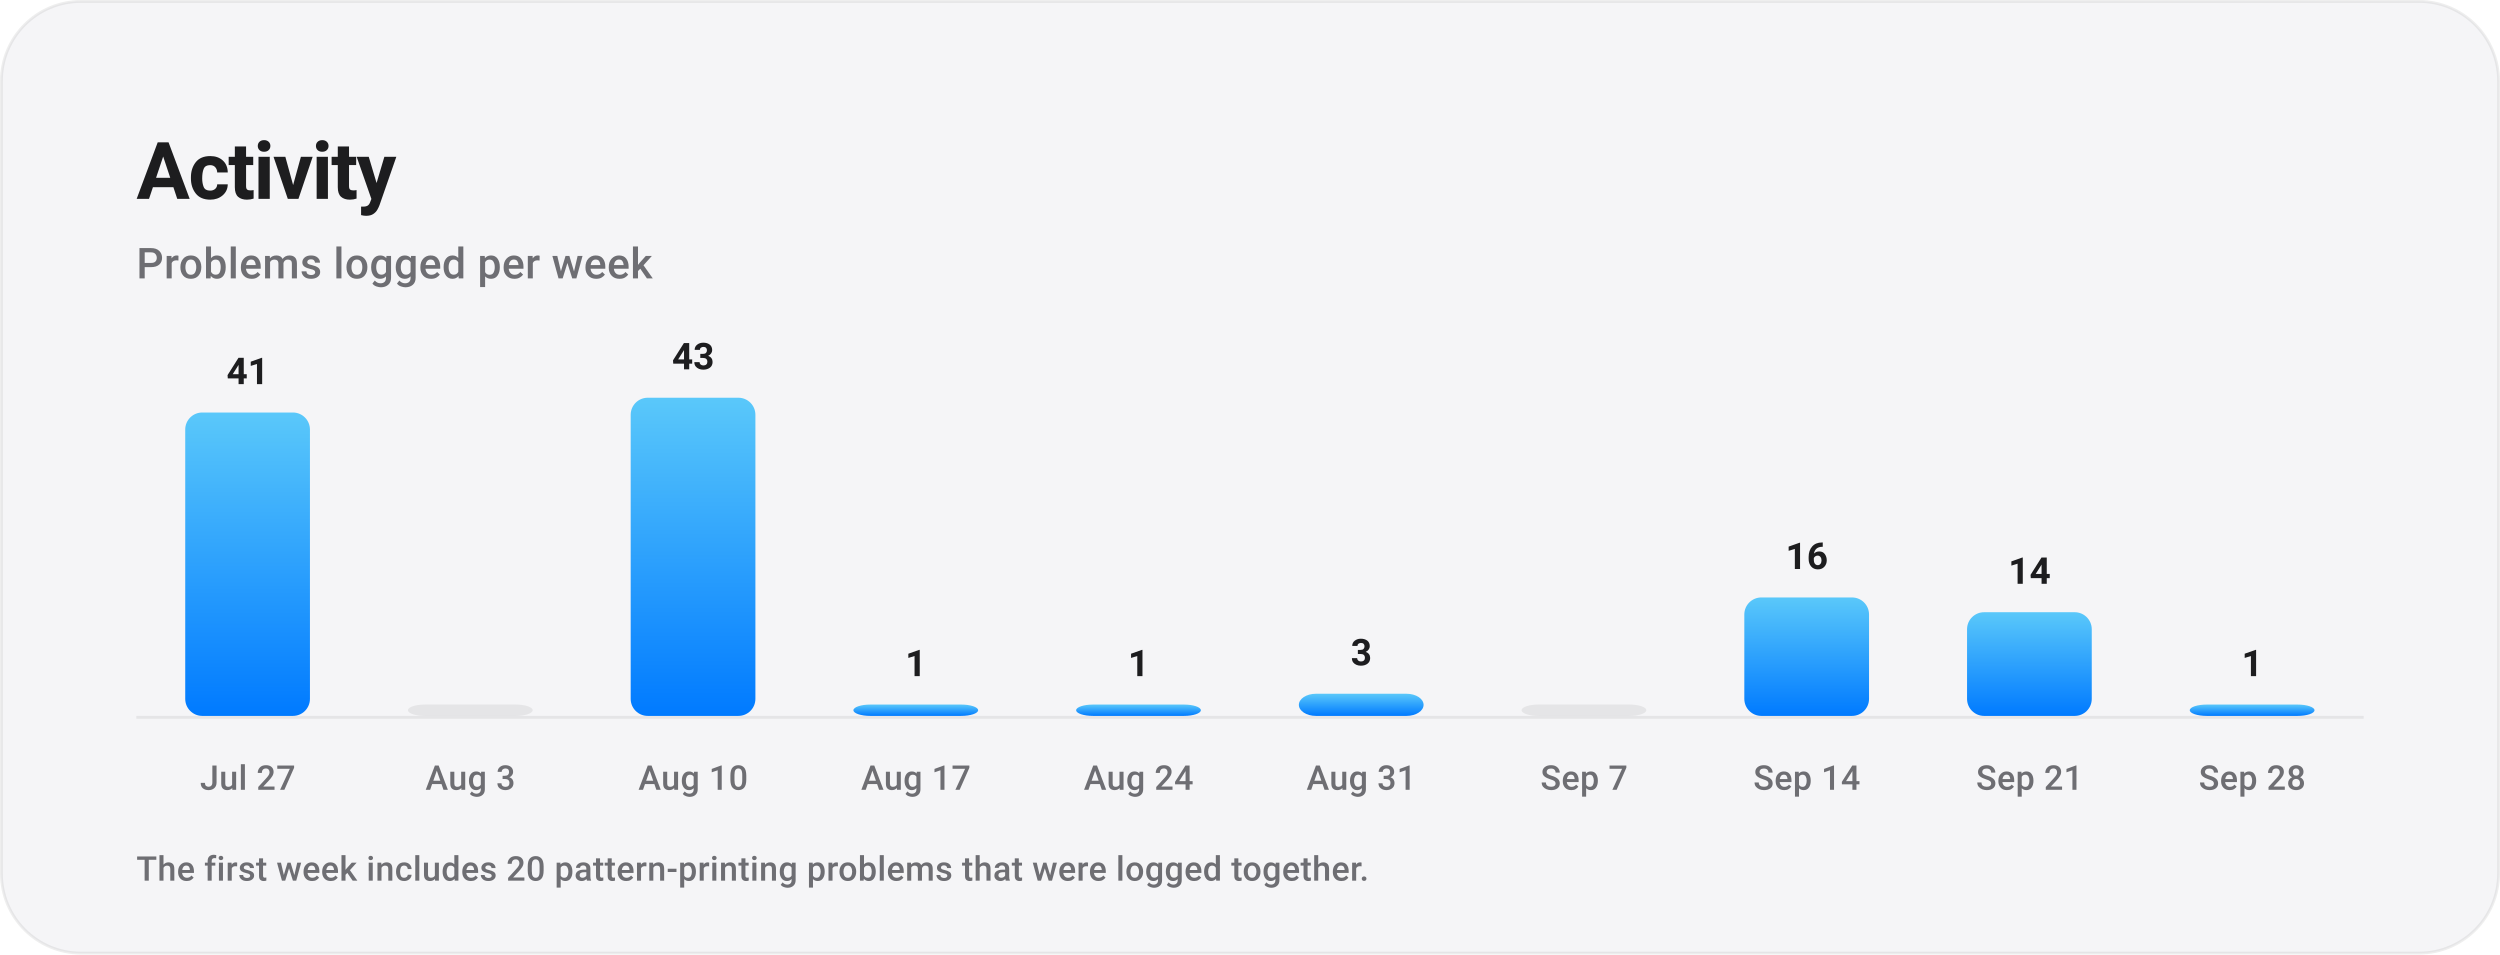
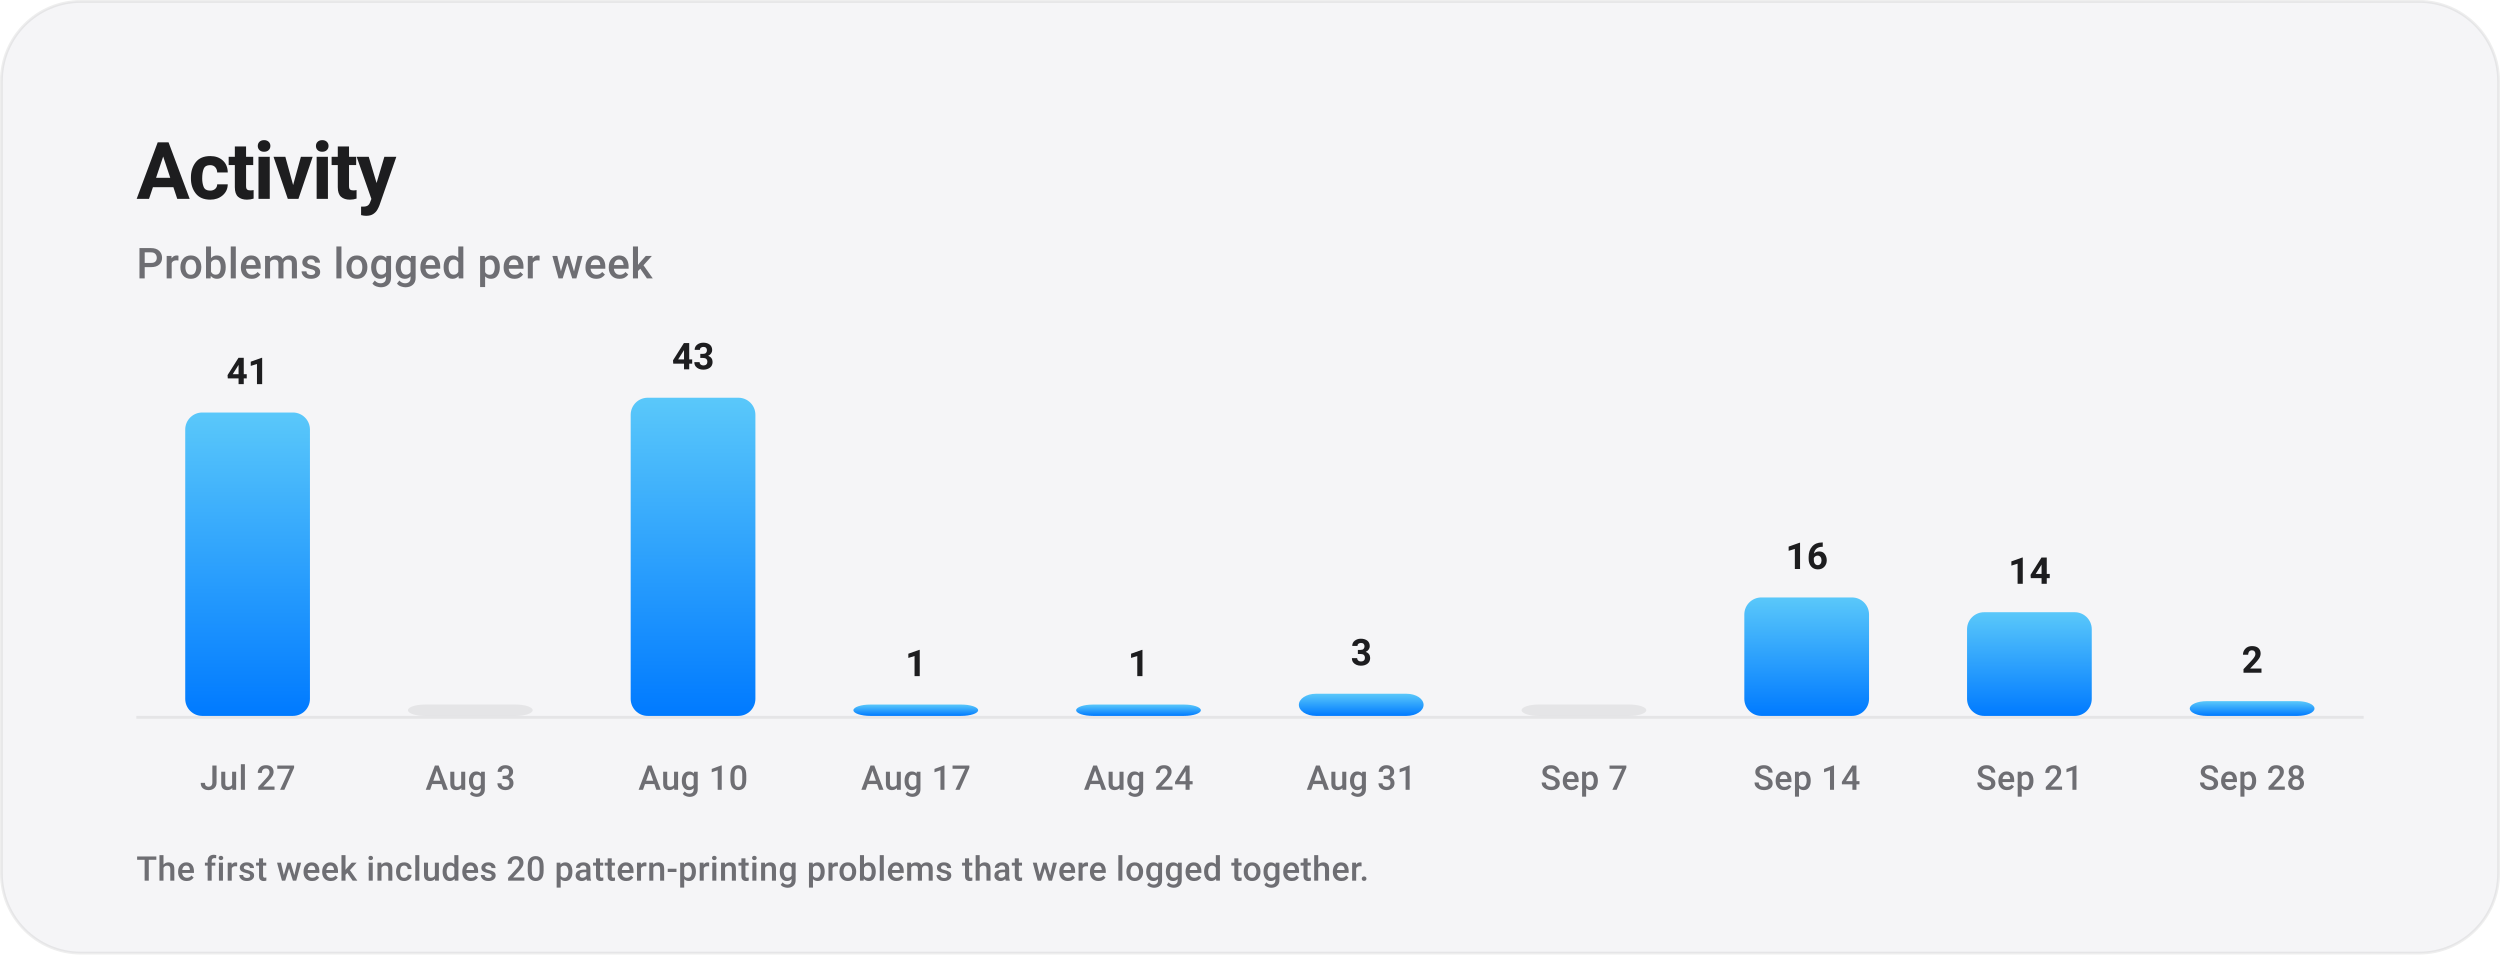
<svg xmlns="http://www.w3.org/2000/svg" width="880" height="336" viewBox="0 0 880 336" role="img" aria-labelledby="t d">
  <defs>
    <style>
text { font-family: -apple-system, BlinkMacSystemFont, "SF Pro Display", "SF Pro Text", "Segoe UI Variable Display", "Segoe UI", system-ui, Roboto, Helvetica, Arial, sans-serif; }
.num { font-variant-numeric: tabular-nums; }
@keyframes grow { from { transform: scaleX(0); } to { transform: scaleX(1); } }
@keyframes rise { from { transform: scaleY(0); } to { transform: scaleY(1); } }
@keyframes pop { from { opacity: 0; transform: scale(.92); } to { opacity: 1; transform: scale(1); } }
@keyframes fade { from { opacity: 0; transform: translateY(6px); } to { opacity: 1; transform: translateY(0); } }
.grow { transform-box: fill-box; transform-origin: 0% 50%; animation: grow .8s cubic-bezier(.22,1,.36,1) both; }
.rise { transform-box: fill-box; transform-origin: 50% 100%; animation: rise .8s cubic-bezier(.22,1,.36,1) both; }
.pop { transform-box: fill-box; transform-origin: 50% 50%; animation: pop .8s cubic-bezier(.22,1,.36,1) both; }
.fade { animation: fade .7s cubic-bezier(.22,1,.36,1) both; }
@media (prefers-reduced-motion: reduce) { .grow, .rise, .pop { transform-box: fill-box; transform-origin: 50% 50%; animation: pop .8s cubic-bezier(.22,1,.36,1) both; }
.fade { animation: none; } }
</style>
    <linearGradient id="acc" x1="0" y1="0" x2="1" y2="0">
      <stop offset="0" stop-color="#007AFF" />
      <stop offset="1" stop-color="#5AC8FA" />
    </linearGradient>
    <linearGradient id="accv" x1="0" y1="1" x2="0" y2="0">
      <stop offset="0" stop-color="#007AFF" />
      <stop offset="1" stop-color="#5AC8FA" />
    </linearGradient>
  </defs>
  <rect x="0.5" y="0.5" width="879" height="335" rx="28" fill="#F5F5F7" stroke="rgba(0,0,0,0.07)" />
  <text x="48" y="70" font-size="28" font-weight="700" fill="#1D1D1F" text-anchor="start" letter-spacing="-0.02em">Activity</text>
  <text x="48" y="98" font-size="15" font-weight="500" fill="#6E6E73" text-anchor="start" letter-spacing="0.01em">Problems logged per week</text>
  <line x1="48" y1="252.5" x2="832" y2="252.5" stroke="rgba(0,0,0,0.07)" />
  <rect class="rise" style="animation-delay:0ms" x="65.2" y="145.2" width="43.9" height="106.8" rx="6" fill="url(#accv)" />
  <text x="87.2" y="135.2" font-size="13" font-weight="650" fill="#1D1D1F" text-anchor="middle" letter-spacing="0.0em" class="num">41</text>
  <text x="87.2" y="278" font-size="12" font-weight="500" fill="#6E6E73" text-anchor="middle" letter-spacing="0.01em">Jul 27</text>
  <rect class="rise" style="animation-delay:50ms" x="143.6" y="248.0" width="43.9" height="4.0" rx="6" fill="rgba(0,0,0,0.07)" />
  <text x="165.6" y="278" font-size="12" font-weight="500" fill="#6E6E73" text-anchor="middle" letter-spacing="0.01em">Aug 3</text>
  <rect class="rise" style="animation-delay:100ms" x="222.0" y="140.0" width="43.9" height="112.0" rx="6" fill="url(#accv)" />
  <text x="244.0" y="130.0" font-size="13" font-weight="650" fill="#1D1D1F" text-anchor="middle" letter-spacing="0.0em" class="num">43</text>
  <text x="244.0" y="278" font-size="12" font-weight="500" fill="#6E6E73" text-anchor="middle" letter-spacing="0.01em">Aug 10</text>
  <rect class="rise" style="animation-delay:150ms" x="300.4" y="248.0" width="43.9" height="4.0" rx="6" fill="url(#accv)" />
  <text x="322.4" y="238.0" font-size="13" font-weight="650" fill="#1D1D1F" text-anchor="middle" letter-spacing="0.0em" class="num">1</text>
  <text x="322.4" y="278" font-size="12" font-weight="500" fill="#6E6E73" text-anchor="middle" letter-spacing="0.01em">Aug 17</text>
  <rect class="rise" style="animation-delay:200ms" x="378.8" y="248.0" width="43.9" height="4.0" rx="6" fill="url(#accv)" />
  <text x="400.8" y="238.0" font-size="13" font-weight="650" fill="#1D1D1F" text-anchor="middle" letter-spacing="0.0em" class="num">1</text>
  <text x="400.8" y="278" font-size="12" font-weight="500" fill="#6E6E73" text-anchor="middle" letter-spacing="0.01em">Aug 24</text>
  <rect class="rise" style="animation-delay:250ms" x="457.2" y="244.2" width="43.9" height="7.8" rx="6" fill="url(#accv)" />
  <text x="479.2" y="234.2" font-size="13" font-weight="650" fill="#1D1D1F" text-anchor="middle" letter-spacing="0.0em" class="num">3</text>
  <text x="479.2" y="278" font-size="12" font-weight="500" fill="#6E6E73" text-anchor="middle" letter-spacing="0.01em">Aug 31</text>
  <rect class="rise" style="animation-delay:300ms" x="535.6" y="248.0" width="43.9" height="4.0" rx="6" fill="rgba(0,0,0,0.07)" />
  <text x="557.6" y="278" font-size="12" font-weight="500" fill="#6E6E73" text-anchor="middle" letter-spacing="0.01em">Sep 7</text>
  <rect class="rise" style="animation-delay:350ms" x="614.0" y="210.3" width="43.9" height="41.7" rx="6" fill="url(#accv)" />
  <text x="636.0" y="200.3" font-size="13" font-weight="650" fill="#1D1D1F" text-anchor="middle" letter-spacing="0.0em" class="num">16</text>
  <text x="636.0" y="278" font-size="12" font-weight="500" fill="#6E6E73" text-anchor="middle" letter-spacing="0.01em">Sep 14</text>
  <rect class="rise" style="animation-delay:400ms" x="692.4" y="215.5" width="43.9" height="36.5" rx="6" fill="url(#accv)" />
  <text x="714.4" y="205.5" font-size="13" font-weight="650" fill="#1D1D1F" text-anchor="middle" letter-spacing="0.0em" class="num">14</text>
  <text x="714.4" y="278" font-size="12" font-weight="500" fill="#6E6E73" text-anchor="middle" letter-spacing="0.01em">Sep 21</text>
-   <rect class="rise" style="animation-delay:450ms" x="770.8" y="248.0" width="43.9" height="4.0" rx="6" fill="url(#accv)" />
-   <text x="792.8" y="238.0" font-size="13" font-weight="650" fill="#1D1D1F" text-anchor="middle" letter-spacing="0.0em" class="num">1</text>
+   <rect class="rise" style="animation-delay:450ms" x="770.8" y="246.8" width="43.9" height="5.2" rx="6" fill="url(#accv)" />
+   <text x="792.8" y="236.8" font-size="13" font-weight="650" fill="#1D1D1F" text-anchor="middle" letter-spacing="0.0em" class="num">2</text>
  <text x="792.8" y="278" font-size="12" font-weight="500" fill="#6E6E73" text-anchor="middle" letter-spacing="0.01em">Sep 28</text>
  <text x="48" y="310" font-size="12" font-weight="500" fill="#6E6E73" text-anchor="start" letter-spacing="0.01em">The first week includes 20 pattern-printing problems that were logged together.</text>
</svg>
